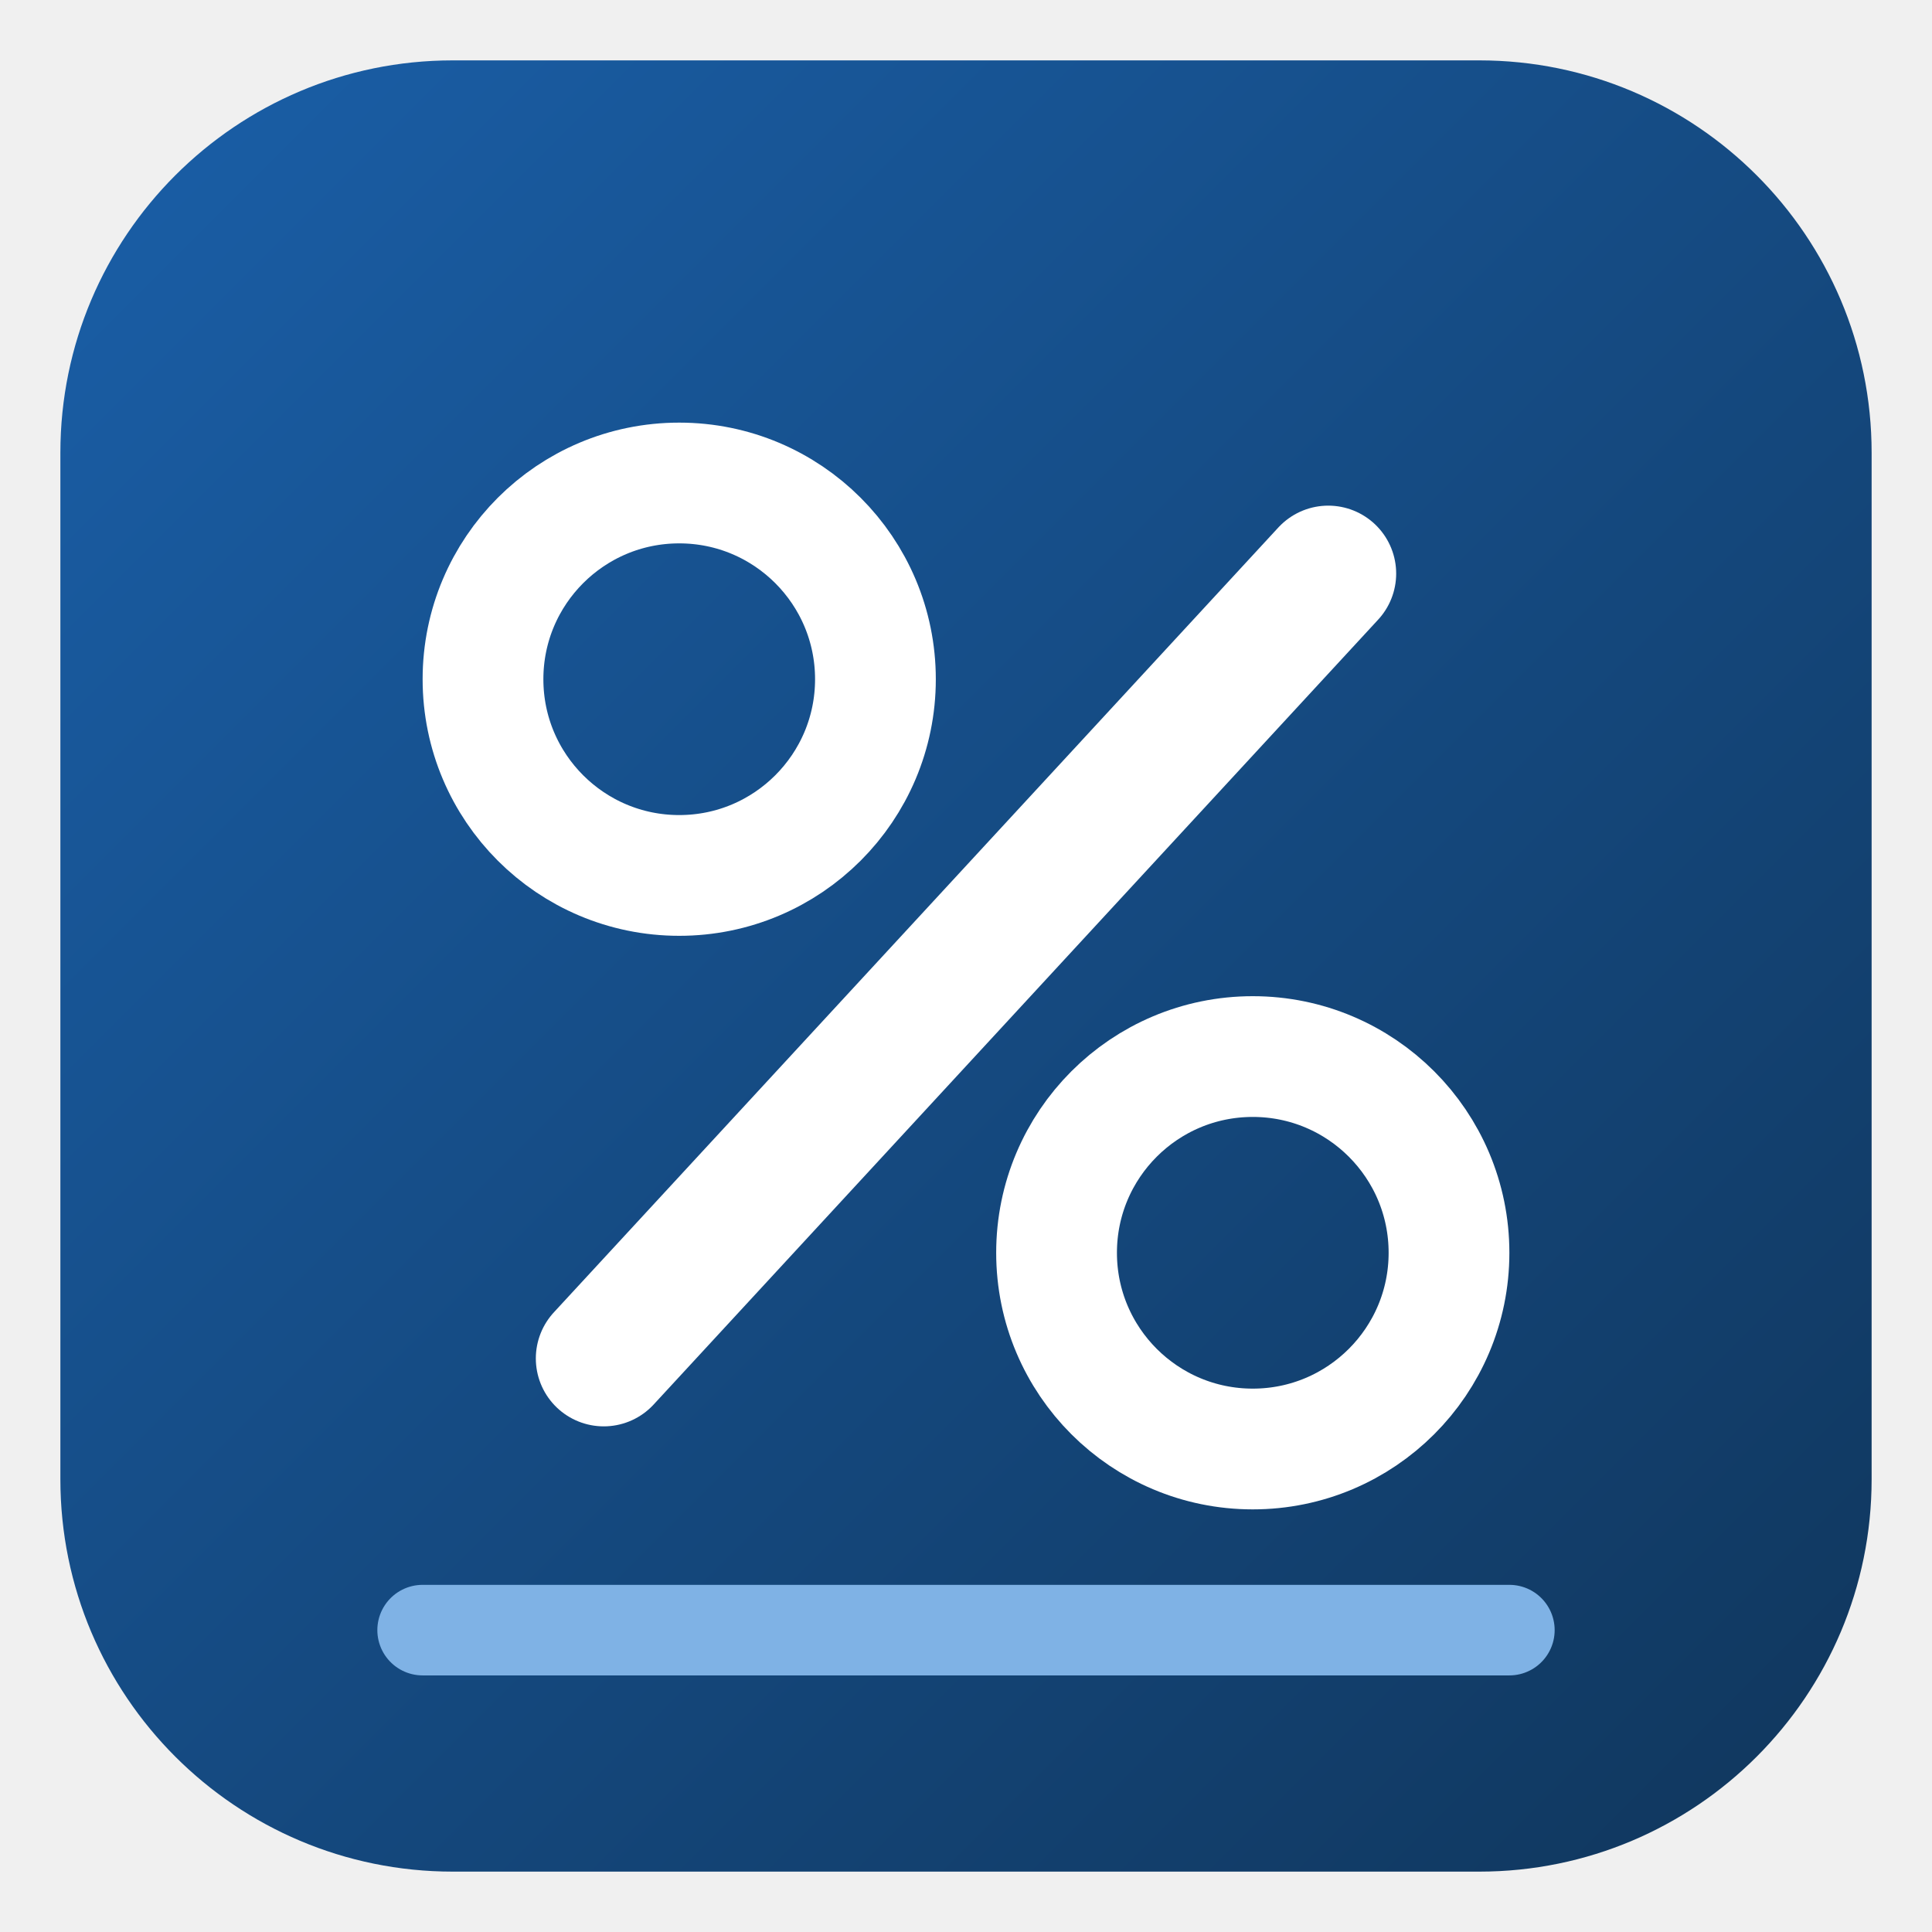
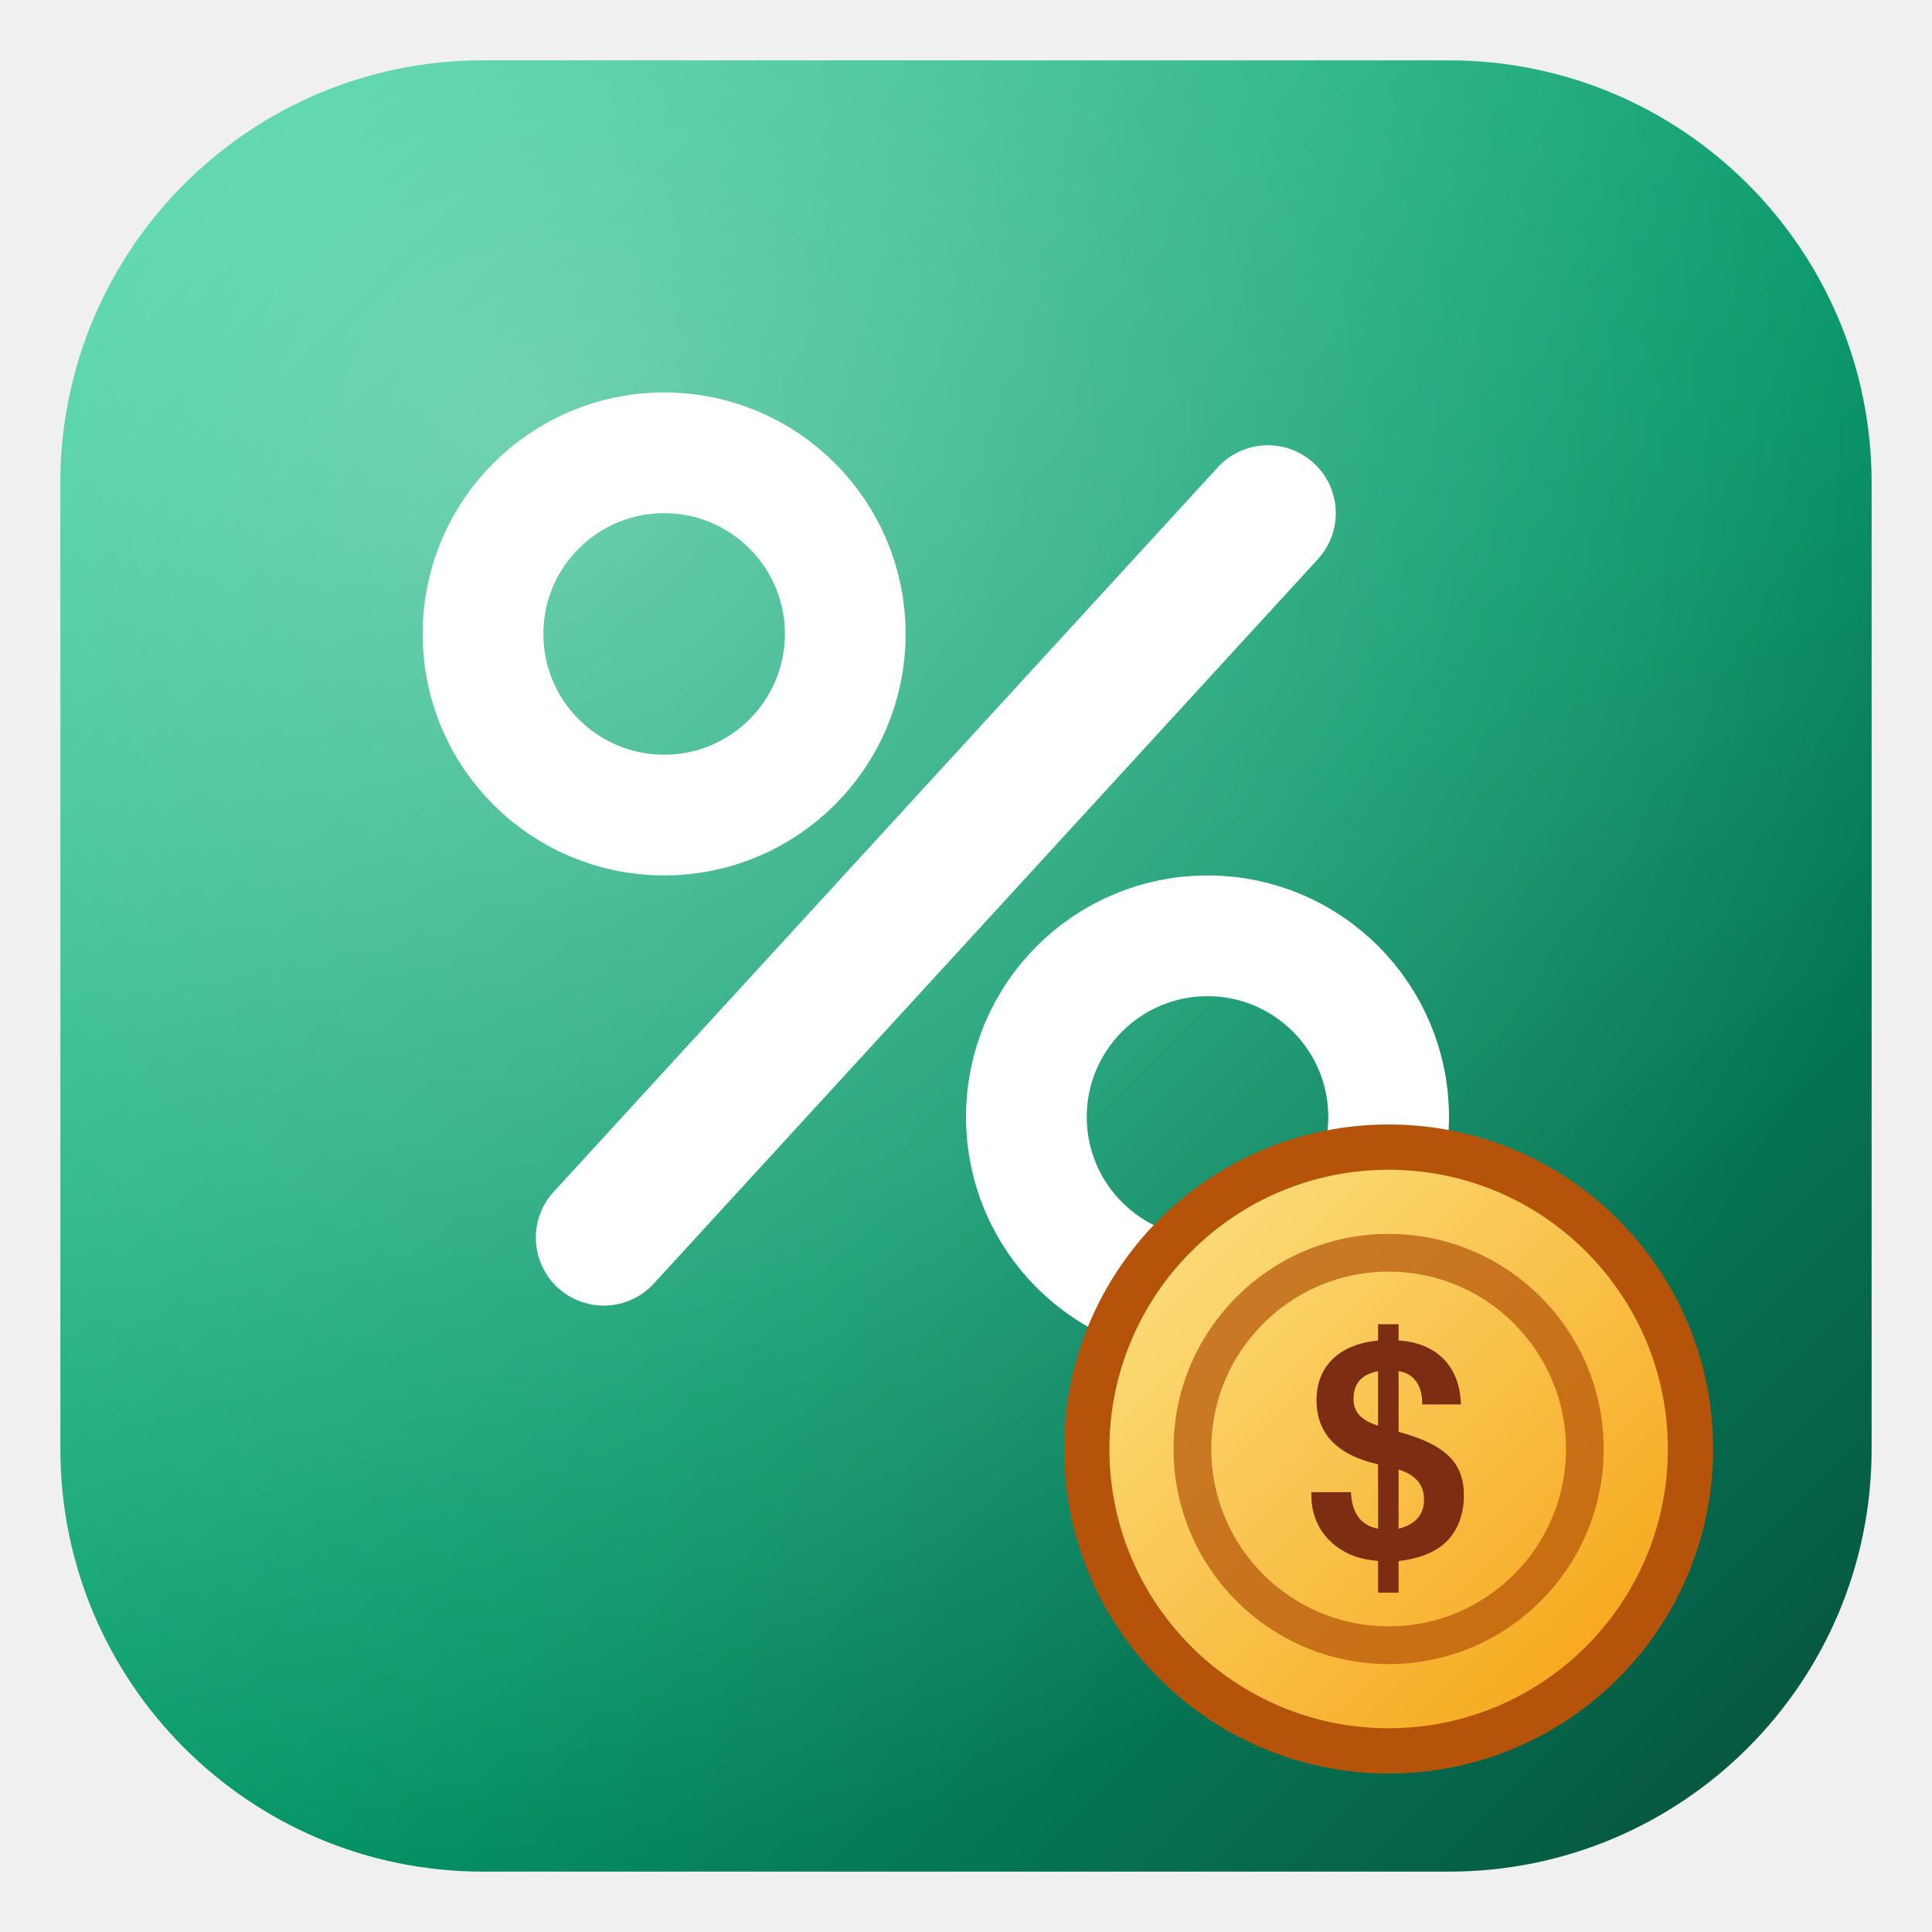
<svg xmlns="http://www.w3.org/2000/svg" width="128" height="128" viewBox="0 0 128 128">
  <defs>
-     <linearGradient id="omcommbg" x1="0" y1="0" x2="1" y2="1">
-       <stop offset="0" stop-color="#1a5fa8" />
-       <stop offset="1" stop-color="#10365c" />
+     <linearGradient id="omcBg" x1="0" y1="0" x2="1" y2="1">
+       <stop offset="0" stop-color="#34d399" />
+       <stop offset="0.55" stop-color="#059669" />
+       <stop offset="1" stop-color="#064e3b" />
    </linearGradient>
+     <linearGradient id="omcCoin" x1="0" y1="0" x2="1" y2="1">
+       <stop offset="0" stop-color="#fde68a" />
+       <stop offset="1" stop-color="#f59e0b" />
+     </linearGradient>
+     <radialGradient id="omcGlow" cx="0.25" cy="0.2" r="0.8">
+       <stop offset="0" stop-color="#ffffff" stop-opacity="0.35" />
+       <stop offset="1" stop-color="#ffffff" stop-opacity="0" />
+     </radialGradient>
  </defs>
-   <rect x="4" y="4" width="120" height="120" rx="26" fill="url(#omcommbg)" />
-   <g stroke="#ffffff" stroke-width="9" stroke-linecap="round" fill="none">
-     <line x1="88" y1="38" x2="40" y2="90" />
-   </g>
-   <circle cx="45" cy="45" r="13" fill="none" stroke="#ffffff" stroke-width="8" />
-   <circle cx="83" cy="83" r="13" fill="none" stroke="#ffffff" stroke-width="8" />
-   <path d="M28 108h72" stroke="#7fb2e5" stroke-width="6" stroke-linecap="round" />
+   <rect x="4" y="4" width="120" height="120" rx="28" fill="url(#omcBg)" />
+   <rect x="4" y="4" width="120" height="120" rx="28" fill="url(#omcGlow)" />
+   <line x1="84" y1="34" x2="40" y2="82" stroke="#ffffff" stroke-width="9" stroke-linecap="round" />
+   <circle cx="44" cy="42" r="12" fill="none" stroke="#ffffff" stroke-width="8" />
+   <circle cx="80" cy="74" r="12" fill="none" stroke="#ffffff" stroke-width="8" />
+   <circle cx="92" cy="96" r="20" fill="url(#omcCoin)" stroke="#b45309" stroke-width="3" />
+   <circle cx="92" cy="96" r="13" fill="none" stroke="#b45309" stroke-width="2.5" opacity="0.7" />
+   <text x="92" y="103" text-anchor="middle" font-family="Helvetica, Arial, sans-serif" font-size="20" font-weight="800" fill="#7c2d12">$</text>
</svg>
